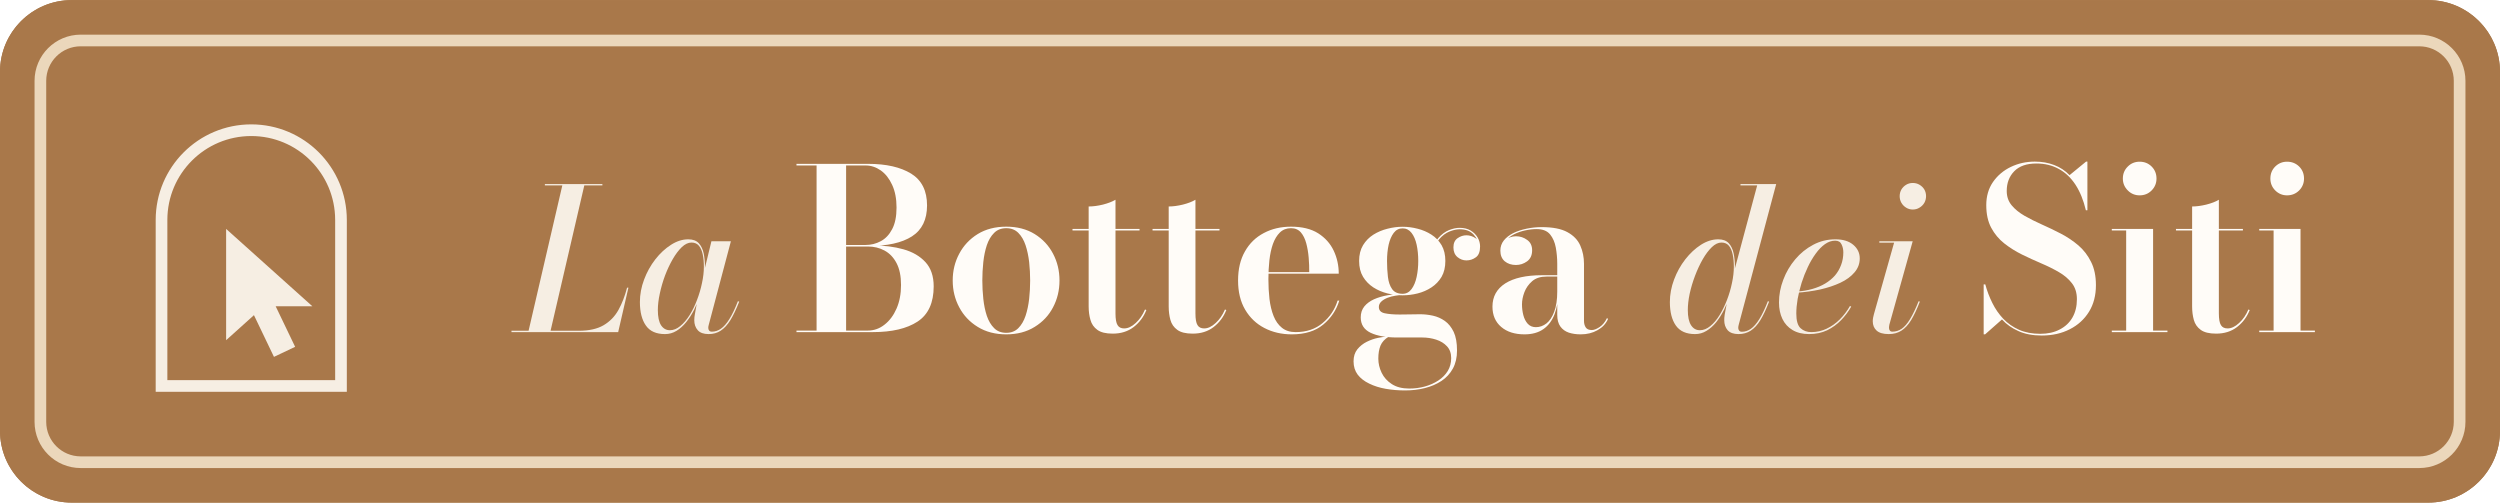
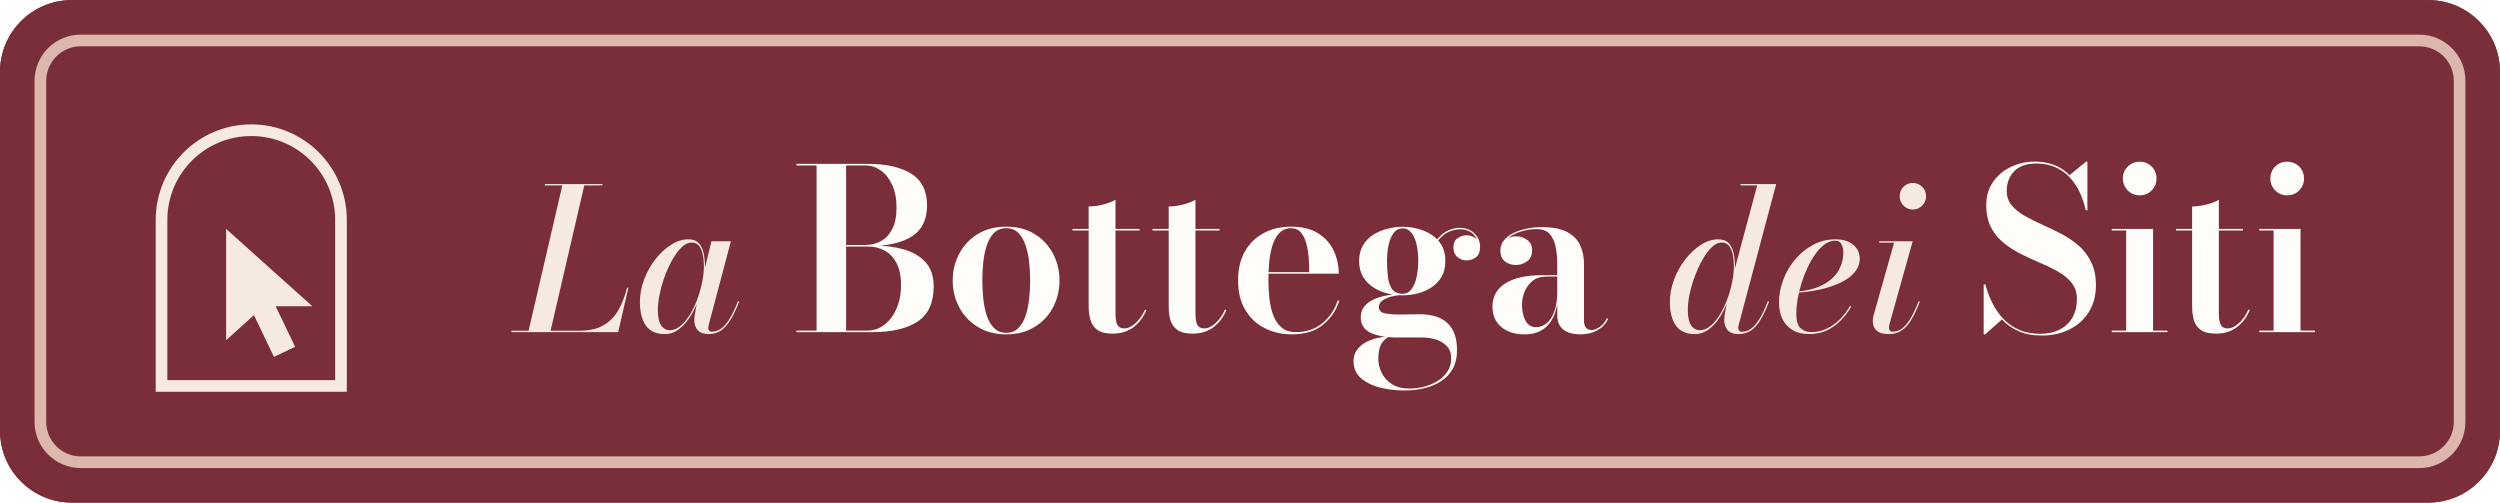
<svg xmlns="http://www.w3.org/2000/svg" viewBox="0 0 278.6 56" width="1114" height="224" role="img" aria-label="La Bottega dei Siti">
-   <path fill="#A9784A" d="M8 0h262.6a8 8 0 0 1 8 8v40a8 8 0 0 1-8 8H8a8 8 0 0 1-8-8V8a8 8 0 0 1 8-8z" />
-   <path fill="none" stroke="#A9784A" stroke-width="2" d="M8 1h262.6a7 7 0 0 1 7 7v40a7 7 0 0 1-7 7H8a7 7 0 0 1-7-7V8a7 7 0 0 1 7-7z" />
-   <path fill="none" stroke="#EBD7BB" stroke-width="1.3" d="M9 4.5h260.6a4.5 4.5 0 0 1 4.5 4.5v38a4.5 4.5 0 0 1-4.5 4.5H9A4.5 4.5 0 0 1 4.5 47V9A4.5 4.5 0 0 1 9 4.5z" />
-   <path fill="none" stroke="#F6EEE3" stroke-width="1.3" d="M18 43V24.5a10 10 0 0 1 20 0V43z" />
-   <path fill="#F6EEE3" d="M25.2 25.5L25.2 37.9L28.3 35.11L30.53 39.76L32.89 38.64L30.72 34.12L34.81 34.12Z" />
-   <path fill="#F6EEE3" d="M58.87 37 62.7 20.5H65.15L61.32 37ZM57 37V36.85H64.49Q66.22 36.85 67.27 36.23Q68.32 35.61 68.92 34.53Q69.52 33.45 69.88 32.05H70.03L68.89 37ZM60.72 20.65V20.5H67.13V20.65Z M74.11 37.22Q72.64 37.22 71.98 36.27Q71.31 35.32 71.31 33.65Q71.31 32.38 71.78 31.14Q72.24 29.91 73.03 28.89Q73.82 27.88 74.78 27.27Q75.73 26.66 76.7 26.66Q77.47 26.66 77.87 27.09Q78.27 27.53 78.42 28.23Q78.56 28.93 78.56 29.72Q78.56 30.39 78.42 31.21Q78.28 32.03 78.01 32.88Q77.74 33.72 77.36 34.5Q76.97 35.27 76.47 35.89Q75.97 36.51 75.39 36.86Q74.8 37.22 74.11 37.22ZM74.65 36.79Q75.25 36.79 75.8 36.33Q76.36 35.88 76.84 35.12Q77.32 34.36 77.67 33.43Q78.03 32.5 78.23 31.53Q78.44 30.57 78.44 29.71Q78.44 28.94 78.31 28.33Q78.18 27.73 77.89 27.38Q77.59 27.02 77.06 27.02Q76.52 27.02 75.98 27.53Q75.45 28.04 74.97 28.87Q74.49 29.7 74.11 30.7Q73.74 31.7 73.53 32.7Q73.31 33.7 73.31 34.54Q73.31 35.68 73.67 36.24Q74.04 36.79 74.65 36.79ZM78.97 37.22Q78.14 37.22 77.76 36.79Q77.37 36.35 77.37 35.67Q77.37 35.47 77.39 35.32Q77.4 35.16 77.43 35.05L77.7 33.53L78.22 31.86L78.5 30.09L79.28 26.88H81.45L78.98 36.2Q78.93 36.36 78.93 36.54Q78.93 36.71 79.03 36.83Q79.12 36.95 79.34 36.95Q79.87 36.95 80.34 36.62Q80.81 36.3 81.28 35.55Q81.75 34.8 82.23 33.56L82.38 33.6Q81.89 34.85 81.4 35.66Q80.9 36.46 80.32 36.84Q79.74 37.22 78.97 37.22Z" />
-   <path fill="#FFFCF8" d="M88.76 37V36.83H96.7Q97.74 36.83 98.57 36.17Q99.41 35.52 99.91 34.38Q100.41 33.24 100.41 31.75Q100.41 30.26 99.91 29.31Q99.41 28.36 98.57 27.91Q97.74 27.46 96.7 27.46H93.86V27.34H97.26Q99.14 27.34 100.67 27.77Q102.21 28.2 103.13 29.2Q104.05 30.2 104.05 31.9Q104.05 34.65 102.25 35.83Q100.46 37 97.26 37ZM91 36.92V18.32H94.29V36.92ZM93.86 27.41V27.29H96.46Q97.37 27.29 98.15 26.87Q98.94 26.45 99.42 25.53Q99.91 24.61 99.91 23.12Q99.91 21.64 99.42 20.59Q98.94 19.54 98.15 18.98Q97.36 18.43 96.46 18.43H88.76V18.25H96.76Q99.76 18.25 101.54 19.34Q103.31 20.44 103.31 22.88Q103.31 25.25 101.63 26.33Q99.95 27.41 96.76 27.41Z M112.14 37.25Q110.3 37.25 108.96 36.42Q107.62 35.6 106.9 34.24Q106.17 32.88 106.17 31.25Q106.17 29.62 106.9 28.26Q107.62 26.9 108.96 26.07Q110.3 25.25 112.14 25.25Q113.97 25.25 115.3 26.07Q116.64 26.9 117.35 28.26Q118.07 29.62 118.07 31.25Q118.07 32.88 117.35 34.24Q116.64 35.6 115.3 36.42Q113.97 37.25 112.14 37.25ZM112.14 37.08Q112.96 37.08 113.48 36.56Q114 36.04 114.29 35.18Q114.57 34.33 114.69 33.29Q114.8 32.26 114.8 31.25Q114.8 30.23 114.69 29.2Q114.57 28.17 114.29 27.32Q114 26.46 113.48 25.94Q112.96 25.42 112.14 25.42Q111.31 25.42 110.79 25.94Q110.26 26.46 109.97 27.32Q109.69 28.17 109.58 29.2Q109.47 30.23 109.47 31.25Q109.47 32.26 109.58 33.29Q109.69 34.33 109.97 35.18Q110.26 36.04 110.79 36.56Q111.31 37.08 112.14 37.08Z M124 37.17Q122.86 37.17 122.29 36.75Q121.71 36.33 121.52 35.64Q121.32 34.95 121.32 34.15V23Q122.05 23 122.91 22.79Q123.77 22.57 124.31 22.25V34.92Q124.31 35.86 124.54 36.22Q124.76 36.59 125.27 36.59Q125.91 36.59 126.56 35.99Q127.21 35.4 127.6 34.48L127.75 34.54Q127.29 35.7 126.33 36.44Q125.37 37.17 124 37.17ZM119.52 25.67V25.5H126.99V25.67Z M132.91 37.17Q131.77 37.17 131.2 36.75Q130.62 36.33 130.43 35.64Q130.24 34.95 130.24 34.15V23Q130.96 23 131.82 22.79Q132.69 22.57 133.22 22.25V34.92Q133.22 35.86 133.45 36.22Q133.67 36.59 134.19 36.59Q134.82 36.59 135.47 35.99Q136.12 35.4 136.51 34.48L136.66 34.54Q136.2 35.7 135.24 36.44Q134.29 37.17 132.91 37.17ZM128.44 25.67V25.5H135.9V25.67Z M143.96 37.25Q142.26 37.25 140.9 36.54Q139.55 35.84 138.76 34.5Q137.97 33.16 137.97 31.25Q137.97 29.34 138.74 28Q139.5 26.66 140.84 25.96Q142.17 25.25 143.87 25.25Q145.72 25.25 146.9 25.99Q148.07 26.74 148.63 27.93Q149.19 29.12 149.19 30.49H139.66V30.32H145.9Q145.91 29.55 145.84 28.71Q145.77 27.86 145.57 27.11Q145.37 26.36 144.97 25.89Q144.56 25.42 143.87 25.42Q143.12 25.42 142.63 25.9Q142.14 26.38 141.85 27.19Q141.57 28 141.46 29.01Q141.35 30.02 141.35 31.1Q141.35 32.25 141.47 33.31Q141.6 34.38 141.93 35.21Q142.26 36.04 142.86 36.52Q143.46 37 144.39 37Q146.19 37 147.39 35.99Q148.6 34.98 149.06 33.49H149.25Q148.76 35.09 147.45 36.17Q146.15 37.25 143.96 37.25Z M156.57 43.5Q155.46 43.5 154.43 43.32Q153.4 43.14 152.59 42.74Q151.77 42.35 151.3 41.74Q150.84 41.12 150.84 40.26Q150.84 39.45 151.26 38.92Q151.69 38.39 152.31 38.08Q152.94 37.77 153.57 37.64Q154.2 37.51 154.62 37.51H154.76Q154.09 37.91 153.84 38.51Q153.6 39.11 153.6 39.95Q153.6 40.76 153.97 41.53Q154.34 42.3 155.1 42.79Q155.86 43.29 157.06 43.29Q157.95 43.29 158.79 43.06Q159.62 42.83 160.29 42.39Q160.95 41.96 161.34 41.33Q161.72 40.7 161.72 39.9Q161.72 39.08 161.25 38.58Q160.79 38.08 160.05 37.84Q159.31 37.6 158.5 37.6Q158.24 37.6 157.67 37.6Q157.1 37.6 156.53 37.6Q155.96 37.6 155.69 37.6Q153.86 37.6 152.75 37.08Q151.64 36.55 151.64 35.36Q151.64 34.64 152.04 34.14Q152.44 33.65 153.12 33.34Q153.8 33.04 154.64 32.89Q155.47 32.75 156.36 32.75L156.35 32.86Q155.99 32.86 155.52 32.94Q155.06 33.01 154.64 33.17Q154.21 33.34 153.94 33.59Q153.66 33.85 153.66 34.2Q153.66 34.76 154.31 34.9Q154.96 35.04 155.99 35.04Q156.42 35.04 156.8 35.03Q157.19 35.02 157.55 35.02Q157.91 35.01 158.26 35.01Q158.96 35.01 159.69 35.17Q160.41 35.33 161.02 35.76Q161.62 36.19 162 36.98Q162.37 37.77 162.37 39.05Q162.37 40.21 161.91 41.06Q161.45 41.9 160.64 42.44Q159.82 42.98 158.78 43.24Q157.74 43.5 156.57 43.5ZM156.31 32.9Q155.47 32.9 154.62 32.69Q153.77 32.48 153.05 32.02Q152.34 31.56 151.9 30.84Q151.46 30.11 151.46 29.07Q151.46 28.04 151.9 27.31Q152.34 26.59 153.05 26.14Q153.77 25.69 154.62 25.48Q155.47 25.26 156.31 25.26Q157.14 25.26 157.98 25.48Q158.82 25.69 159.52 26.14Q160.22 26.59 160.65 27.31Q161.07 28.04 161.07 29.07Q161.07 30.11 160.65 30.84Q160.22 31.56 159.52 32.02Q158.82 32.48 157.98 32.69Q157.14 32.9 156.31 32.9ZM156.31 32.73Q156.91 32.73 157.3 32.21Q157.69 31.69 157.87 30.85Q158.05 30.01 158.05 29.07Q158.05 28.09 157.87 27.26Q157.69 26.44 157.3 25.94Q156.91 25.44 156.31 25.44Q155.7 25.44 155.32 25.94Q154.94 26.44 154.75 27.26Q154.57 28.09 154.57 29.07Q154.57 30.01 154.67 30.85Q154.77 31.69 155.14 32.21Q155.51 32.73 156.31 32.73ZM163.42 29.01Q162.87 29.01 162.42 28.64Q161.97 28.26 161.97 27.56Q161.97 26.85 162.44 26.53Q162.9 26.21 163.42 26.21Q163.95 26.21 164.43 26.53Q164.91 26.85 164.91 27.45H164.77Q164.77 26.74 164.23 26.14Q163.69 25.54 162.67 25.54Q162.15 25.54 161.53 25.79Q160.91 26.04 160.39 26.64Q159.87 27.25 159.62 28.32L159.5 28.25Q159.75 27.14 160.29 26.51Q160.84 25.89 161.48 25.63Q162.12 25.38 162.66 25.38Q163.39 25.38 163.89 25.68Q164.4 25.99 164.67 26.46Q164.94 26.94 164.94 27.45Q164.94 28.34 164.46 28.67Q163.99 29.01 163.42 29.01Z M176.15 37.25Q175.42 37.25 174.83 37.06Q174.24 36.86 173.89 36.38Q173.54 35.9 173.54 35.08V29.39Q173.54 28.49 173.38 27.59Q173.22 26.7 172.74 26.11Q172.25 25.52 171.25 25.52Q170.62 25.52 169.95 25.67Q169.29 25.81 168.7 26.11Q168.12 26.41 167.76 26.86Q167.4 27.31 167.4 27.92H167.22Q167.22 27.2 167.74 26.76Q168.26 26.32 168.94 26.32Q169.64 26.32 170.19 26.73Q170.74 27.12 170.74 27.88Q170.74 28.71 170.17 29.12Q169.61 29.52 168.94 29.52Q168.19 29.52 167.69 29.11Q167.2 28.69 167.2 27.92Q167.2 27.27 167.59 26.78Q167.99 26.29 168.65 25.96Q169.31 25.64 170.14 25.47Q170.96 25.3 171.81 25.3Q173.65 25.3 174.67 25.86Q175.7 26.42 176.11 27.36Q176.52 28.29 176.52 29.39V35.75Q176.52 36.17 176.71 36.47Q176.9 36.77 177.39 36.77Q177.76 36.77 178.27 36.43Q178.77 36.09 179.09 35.42L179.19 35.55Q178.84 36.34 178.02 36.79Q177.21 37.25 176.15 37.25ZM169.89 37.25Q168.26 37.25 167.29 36.42Q166.32 35.59 166.32 34.16Q166.32 32.49 167.75 31.57Q169.19 30.66 171.85 30.66H174.7V30.81H172.35Q171.35 30.81 170.75 31.32Q170.15 31.84 169.88 32.55Q169.61 33.26 169.61 33.91Q169.61 34.52 169.76 35.11Q169.91 35.69 170.25 36.07Q170.6 36.45 171.16 36.45Q171.8 36.45 172.34 36.03Q172.87 35.61 173.2 34.73Q173.54 33.85 173.54 32.48H173.65Q173.65 33.94 173.24 35.01Q172.82 36.09 171.99 36.67Q171.16 37.25 169.89 37.25Z" />
-   <path fill="#F6EEE3" d="M193.74 37.22Q192.92 37.22 192.53 36.79Q192.15 36.35 192.15 35.67Q192.15 35.56 192.16 35.39Q192.17 35.23 192.2 35.05L192.48 33.53L193.07 31.7L193.21 30.38L195.82 20.65H193.96V20.5H197.94L193.76 36.19Q193.71 36.36 193.71 36.54Q193.71 36.69 193.8 36.82Q193.89 36.96 194.12 36.96Q194.65 36.96 195.12 36.63Q195.59 36.3 196.06 35.55Q196.53 34.8 197.01 33.56L197.15 33.6Q196.67 34.85 196.18 35.66Q195.69 36.46 195.1 36.84Q194.51 37.22 193.74 37.22ZM188.9 37.22Q187.43 37.22 186.76 36.27Q186.09 35.32 186.09 33.65Q186.09 32.38 186.56 31.14Q187.02 29.91 187.81 28.89Q188.6 27.88 189.55 27.27Q190.51 26.66 191.48 26.66Q192.24 26.66 192.64 27.08Q193.04 27.51 193.19 28.2Q193.34 28.89 193.34 29.72Q193.34 30.39 193.2 31.21Q193.06 32.03 192.79 32.87Q192.52 33.71 192.14 34.49Q191.75 35.27 191.26 35.89Q190.76 36.51 190.17 36.86Q189.59 37.22 188.9 37.22ZM189.43 36.79Q190.03 36.79 190.59 36.33Q191.15 35.88 191.62 35.12Q192.09 34.36 192.45 33.43Q192.81 32.5 193.01 31.53Q193.22 30.57 193.22 29.71Q193.22 28.95 193.09 28.34Q192.96 27.73 192.67 27.38Q192.37 27.02 191.84 27.02Q191.3 27.02 190.77 27.53Q190.24 28.04 189.76 28.87Q189.28 29.71 188.9 30.71Q188.52 31.71 188.3 32.71Q188.09 33.71 188.09 34.54Q188.09 35.67 188.45 36.23Q188.81 36.79 189.43 36.79Z M201.61 37.22Q200.51 37.22 199.76 36.77Q199.01 36.32 198.63 35.53Q198.25 34.73 198.25 33.7Q198.25 32.41 198.73 31.16Q199.2 29.91 200.06 28.89Q200.92 27.87 202.06 27.27Q203.2 26.66 204.54 26.66Q205.82 26.66 206.54 27.28Q207.25 27.89 207.25 28.79Q207.25 29.66 206.67 30.34Q206.09 31.03 205.09 31.5Q204.08 31.97 202.84 32.25Q201.59 32.52 200.23 32.61V32.48Q201.17 32.42 201.97 32.19Q202.78 31.96 203.41 31.58Q204.04 31.2 204.49 30.69Q204.93 30.17 205.17 29.52Q205.42 28.87 205.42 28.11Q205.42 27.62 205.22 27.22Q205.03 26.81 204.51 26.81Q203.92 26.81 203.37 27.2Q202.82 27.59 202.34 28.26Q201.85 28.93 201.46 29.76Q201.06 30.6 200.77 31.51Q200.49 32.42 200.33 33.3Q200.18 34.18 200.18 34.93Q200.18 36.12 200.65 36.56Q201.13 37 201.85 37Q202.76 37 203.56 36.62Q204.36 36.24 205.02 35.59Q205.68 34.93 206.16 34.09L206.3 34.16Q205.84 34.98 205.17 35.67Q204.49 36.37 203.61 36.8Q202.72 37.22 201.61 37.22Z M210.48 37.22Q209.56 37.22 209.13 36.83Q208.7 36.44 208.7 35.79Q208.7 35.59 208.74 35.38Q208.78 35.17 208.83 35L211.08 27.03H209.43V26.88H213.15L210.55 36.17Q210.53 36.26 210.52 36.36Q210.51 36.45 210.51 36.53Q210.51 36.7 210.6 36.82Q210.68 36.95 210.9 36.95Q211.44 36.95 211.92 36.63Q212.39 36.31 212.85 35.56Q213.31 34.81 213.81 33.56L213.95 33.6Q213.47 34.85 212.98 35.66Q212.49 36.46 211.89 36.84Q211.3 37.22 210.48 37.22ZM213.16 23.34Q212.75 23.34 212.42 23.13Q212.09 22.93 211.89 22.59Q211.7 22.25 211.7 21.85Q211.7 21.45 211.89 21.11Q212.09 20.78 212.42 20.58Q212.75 20.38 213.16 20.38Q213.58 20.38 213.91 20.58Q214.25 20.78 214.45 21.11Q214.64 21.45 214.64 21.85Q214.64 22.25 214.45 22.59Q214.25 22.93 213.91 23.13Q213.58 23.34 213.16 23.34Z" />
-   <path fill="#FFFCF8" d="M227.53 37.38Q226.02 37.38 224.94 36.89Q223.85 36.41 223.1 35.59L221.22 37.25H221.06V31.68H221.24Q221.53 32.76 222.03 33.76Q222.52 34.75 223.25 35.52Q223.99 36.29 225 36.74Q226.02 37.19 227.37 37.19Q228.62 37.19 229.53 36.71Q230.45 36.24 230.95 35.38Q231.45 34.51 231.45 33.33Q231.45 32.27 230.9 31.56Q230.35 30.84 229.45 30.32Q228.56 29.8 227.48 29.34Q226.4 28.88 225.32 28.35Q224.25 27.82 223.35 27.11Q222.45 26.4 221.9 25.37Q221.35 24.34 221.35 22.85Q221.35 21.36 222.1 20.27Q222.86 19.18 224.09 18.59Q225.32 18 226.76 18Q227.94 18 228.92 18.38Q229.9 18.75 230.63 19.51L232.47 18H232.62V23.42H232.45Q232.05 21.74 231.29 20.57Q230.52 19.4 229.42 18.81Q228.32 18.21 226.94 18.21Q225.31 18.21 224.47 19.07Q223.63 19.93 223.63 21.27Q223.63 22.21 224.18 22.87Q224.72 23.52 225.6 24.03Q226.49 24.54 227.55 25.01Q228.61 25.48 229.67 26.03Q230.74 26.59 231.62 27.34Q232.5 28.1 233.03 29.18Q233.57 30.25 233.57 31.77Q233.57 33.48 232.8 34.73Q232.02 35.99 230.66 36.68Q229.3 37.38 227.53 37.38Z M238.44 21.76Q237.66 21.76 237.12 21.21Q236.57 20.66 236.57 19.89Q236.57 19.09 237.12 18.55Q237.66 18.01 238.44 18.01Q239.24 18.01 239.78 18.55Q240.32 19.09 240.32 19.89Q240.32 20.66 239.78 21.21Q239.24 21.76 238.44 21.76ZM239.94 25.5V36.83H241.54V37H235.34V36.83H236.94V25.67H235.34V25.5Z M246.96 37.17Q245.82 37.17 245.25 36.75Q244.67 36.33 244.48 35.64Q244.29 34.95 244.29 34.15V23Q245.01 23 245.87 22.79Q246.74 22.57 247.27 22.25V34.92Q247.27 35.86 247.5 36.22Q247.72 36.59 248.24 36.59Q248.87 36.59 249.52 35.99Q250.17 35.4 250.56 34.48L250.71 34.54Q250.25 35.7 249.29 36.44Q248.34 37.17 246.96 37.17ZM242.49 25.67V25.5H249.95V25.67Z M254.87 21.76Q254.1 21.76 253.55 21.21Q253.01 20.66 253.01 19.89Q253.01 19.09 253.55 18.55Q254.1 18.01 254.87 18.01Q255.67 18.01 256.22 18.55Q256.76 19.09 256.76 19.89Q256.76 20.66 256.22 21.21Q255.67 21.76 254.87 21.76ZM256.37 25.5V36.83H257.97V37H251.77V36.83H253.37V25.67H251.77V25.5Z" />
+   <path fill="#7A2E3A" d="M8 0h262.6a8 8 0 0 1 8 8v40a8 8 0 0 1-8 8H8a8 8 0 0 1-8-8V8a8 8 0 0 1 8-8z" />
+   <path fill="none" stroke="#7A2E3A" stroke-width="2" d="M8 1h262.6a7 7 0 0 1 7 7v40a7 7 0 0 1-7 7H8a7 7 0 0 1-7-7V8a7 7 0 0 1 7-7z" />
+   <path fill="none" stroke="#DDB7AE" stroke-width="1.3" d="M9 4.5h260.6a4.5 4.5 0 0 1 4.5 4.5v38a4.5 4.5 0 0 1-4.5 4.5H9A4.5 4.5 0 0 1 4.5 47V9A4.5 4.5 0 0 1 9 4.5z" />
+   <path fill="none" stroke="#F5E9E2" stroke-width="1.3" d="M18 43V24.5a10 10 0 0 1 20 0V43z" />
+   <path fill="#F5E9E2" d="M25.2 25.5L25.2 37.9L28.3 35.11L30.53 39.76L32.89 38.64L30.72 34.12L34.81 34.12Z" />
+   <path fill="#F5E9E2" d="M58.87 37 62.7 20.5H65.15L61.32 37ZM57 37V36.85H64.49Q66.22 36.85 67.27 36.23Q68.32 35.61 68.92 34.53Q69.52 33.45 69.88 32.05H70.03L68.89 37ZM60.72 20.65V20.5H67.13V20.65Z M74.11 37.22Q72.64 37.22 71.98 36.27Q71.31 35.32 71.31 33.65Q71.31 32.38 71.78 31.14Q72.24 29.91 73.03 28.89Q73.82 27.88 74.78 27.27Q75.73 26.66 76.7 26.66Q77.47 26.66 77.87 27.09Q78.27 27.53 78.42 28.23Q78.56 28.93 78.56 29.72Q78.56 30.39 78.42 31.21Q78.28 32.03 78.01 32.88Q77.74 33.72 77.36 34.5Q76.97 35.27 76.47 35.89Q75.97 36.51 75.39 36.86Q74.8 37.22 74.11 37.22ZM74.65 36.79Q75.25 36.79 75.8 36.33Q76.36 35.88 76.84 35.12Q77.32 34.36 77.67 33.43Q78.03 32.5 78.23 31.53Q78.44 30.57 78.44 29.71Q78.44 28.94 78.31 28.33Q78.18 27.73 77.89 27.38Q77.59 27.02 77.06 27.02Q76.52 27.02 75.98 27.53Q75.45 28.04 74.97 28.87Q74.49 29.7 74.11 30.7Q73.74 31.7 73.53 32.7Q73.31 33.7 73.31 34.54Q73.31 35.68 73.67 36.24Q74.04 36.79 74.65 36.79ZM78.97 37.22Q78.14 37.22 77.76 36.79Q77.37 36.35 77.37 35.67Q77.37 35.47 77.39 35.32Q77.4 35.16 77.43 35.05L77.7 33.53L78.22 31.86L78.5 30.09L79.28 26.88H81.45L78.98 36.2Q78.93 36.36 78.93 36.54Q78.93 36.71 79.03 36.83Q79.12 36.95 79.34 36.95Q79.87 36.95 80.34 36.62Q80.81 36.3 81.28 35.55Q81.75 34.8 82.23 33.56L82.38 33.6Q81.89 34.85 81.4 35.66Q80.9 36.46 80.32 36.84Q79.74 37.22 78.97 37.22Z" />
+   <path fill="#FFFDF9" d="M88.76 37V36.83H96.7Q97.74 36.83 98.57 36.17Q99.41 35.52 99.91 34.38Q100.41 33.24 100.41 31.75Q100.41 30.26 99.91 29.31Q99.41 28.36 98.57 27.91Q97.74 27.46 96.7 27.46H93.86V27.34H97.26Q99.14 27.34 100.67 27.77Q102.21 28.2 103.13 29.2Q104.05 30.2 104.05 31.9Q104.05 34.65 102.25 35.83Q100.46 37 97.26 37ZM91 36.92V18.32H94.29V36.92ZM93.86 27.41V27.29H96.46Q97.37 27.29 98.15 26.87Q98.94 26.45 99.42 25.53Q99.91 24.61 99.91 23.12Q99.91 21.64 99.42 20.59Q98.94 19.54 98.15 18.98Q97.36 18.43 96.46 18.43H88.76V18.25H96.76Q99.76 18.25 101.54 19.34Q103.31 20.44 103.31 22.88Q103.31 25.25 101.63 26.33Q99.95 27.41 96.76 27.41Z M112.14 37.25Q110.3 37.25 108.96 36.42Q107.62 35.6 106.9 34.24Q106.17 32.88 106.17 31.25Q106.17 29.62 106.9 28.26Q107.62 26.9 108.96 26.07Q110.3 25.25 112.14 25.25Q113.97 25.25 115.3 26.07Q116.64 26.9 117.35 28.26Q118.07 29.62 118.07 31.25Q118.07 32.88 117.35 34.24Q116.64 35.6 115.3 36.42Q113.97 37.25 112.14 37.25ZM112.14 37.08Q112.96 37.08 113.48 36.56Q114 36.04 114.29 35.18Q114.57 34.33 114.69 33.29Q114.8 32.26 114.8 31.25Q114.8 30.23 114.69 29.2Q114.57 28.17 114.29 27.32Q114 26.46 113.48 25.94Q112.96 25.42 112.14 25.42Q111.31 25.42 110.79 25.94Q110.26 26.46 109.97 27.32Q109.69 28.17 109.58 29.2Q109.47 30.23 109.47 31.25Q109.47 32.26 109.58 33.29Q109.69 34.33 109.97 35.18Q110.26 36.04 110.79 36.56Q111.31 37.08 112.14 37.08Z M124 37.17Q122.86 37.17 122.29 36.75Q121.71 36.33 121.52 35.64Q121.32 34.95 121.32 34.15V23Q122.05 23 122.91 22.79Q123.77 22.57 124.31 22.25V34.92Q124.31 35.86 124.54 36.22Q124.76 36.59 125.27 36.59Q125.91 36.59 126.56 35.99Q127.21 35.4 127.6 34.48L127.75 34.54Q127.29 35.7 126.33 36.44Q125.37 37.17 124 37.17ZM119.52 25.67V25.5H126.99V25.67Z M132.91 37.17Q131.77 37.17 131.2 36.75Q130.62 36.33 130.43 35.64Q130.24 34.95 130.24 34.15V23Q130.96 23 131.82 22.79Q132.69 22.57 133.22 22.25V34.92Q133.22 35.86 133.45 36.22Q133.67 36.59 134.19 36.59Q134.82 36.59 135.47 35.99Q136.12 35.4 136.51 34.48L136.66 34.54Q136.2 35.7 135.24 36.44Q134.29 37.17 132.91 37.17ZM128.44 25.67V25.5H135.9V25.67Z M143.96 37.25Q142.26 37.25 140.9 36.54Q139.55 35.84 138.76 34.5Q137.97 33.16 137.97 31.25Q137.97 29.34 138.74 28Q139.5 26.66 140.84 25.96Q142.17 25.25 143.87 25.25Q145.72 25.25 146.9 25.99Q148.07 26.74 148.63 27.93Q149.19 29.12 149.19 30.49H139.66V30.32H145.9Q145.91 29.55 145.84 28.71Q145.77 27.86 145.57 27.11Q145.37 26.36 144.97 25.89Q144.56 25.42 143.87 25.42Q143.12 25.42 142.63 25.9Q142.14 26.38 141.85 27.19Q141.57 28 141.46 29.01Q141.35 30.02 141.35 31.1Q141.35 32.25 141.47 33.31Q141.6 34.38 141.93 35.21Q142.26 36.04 142.86 36.52Q143.46 37 144.39 37Q146.19 37 147.39 35.99Q148.6 34.98 149.06 33.49H149.25Q148.76 35.09 147.45 36.17Q146.15 37.25 143.96 37.25Z M156.57 43.5Q155.46 43.5 154.43 43.32Q153.4 43.14 152.59 42.74Q151.77 42.35 151.3 41.74Q150.84 41.12 150.84 40.26Q150.84 39.45 151.26 38.92Q151.69 38.39 152.31 38.08Q152.94 37.77 153.57 37.64Q154.2 37.51 154.62 37.51H154.76Q154.09 37.91 153.84 38.51Q153.6 39.11 153.6 39.95Q153.6 40.76 153.97 41.53Q154.34 42.3 155.1 42.79Q155.86 43.29 157.06 43.29Q157.95 43.29 158.79 43.06Q159.62 42.83 160.29 42.39Q160.95 41.96 161.34 41.33Q161.72 40.7 161.72 39.9Q161.72 39.08 161.25 38.58Q160.79 38.08 160.05 37.84Q159.31 37.6 158.5 37.6Q158.24 37.6 157.67 37.6Q157.1 37.6 156.53 37.6Q155.96 37.6 155.69 37.6Q153.86 37.6 152.75 37.08Q151.64 36.55 151.64 35.36Q151.64 34.64 152.04 34.14Q152.44 33.65 153.12 33.34Q153.8 33.04 154.64 32.89Q155.47 32.75 156.36 32.75L156.35 32.86Q155.99 32.86 155.52 32.94Q155.06 33.01 154.64 33.17Q154.21 33.34 153.94 33.59Q153.66 33.85 153.66 34.2Q153.66 34.76 154.31 34.9Q154.96 35.04 155.99 35.04Q156.42 35.04 156.8 35.03Q157.19 35.02 157.55 35.02Q157.91 35.01 158.26 35.01Q158.96 35.01 159.69 35.17Q160.41 35.33 161.02 35.76Q161.62 36.19 162 36.98Q162.37 37.77 162.37 39.05Q162.37 40.21 161.91 41.06Q161.45 41.9 160.64 42.44Q159.82 42.98 158.78 43.24Q157.74 43.5 156.57 43.5ZM156.31 32.9Q155.47 32.9 154.62 32.69Q153.77 32.48 153.05 32.02Q152.34 31.56 151.9 30.84Q151.46 30.11 151.46 29.07Q151.46 28.04 151.9 27.31Q152.34 26.59 153.05 26.14Q153.77 25.69 154.62 25.48Q155.47 25.26 156.31 25.26Q157.14 25.26 157.98 25.48Q158.82 25.69 159.52 26.14Q160.22 26.59 160.65 27.31Q161.07 28.04 161.07 29.07Q161.07 30.11 160.65 30.84Q160.22 31.56 159.52 32.02Q158.82 32.48 157.98 32.69Q157.14 32.9 156.31 32.9ZM156.31 32.73Q156.91 32.73 157.3 32.21Q157.69 31.69 157.87 30.85Q158.05 30.01 158.05 29.07Q158.05 28.09 157.87 27.26Q157.69 26.44 157.3 25.94Q156.91 25.44 156.31 25.44Q155.7 25.44 155.32 25.94Q154.94 26.44 154.75 27.26Q154.57 28.09 154.57 29.07Q154.57 30.01 154.67 30.85Q154.77 31.69 155.14 32.21Q155.51 32.73 156.31 32.73ZM163.42 29.01Q162.87 29.01 162.42 28.64Q161.97 28.26 161.97 27.56Q161.97 26.85 162.44 26.53Q162.9 26.21 163.42 26.21Q163.95 26.21 164.43 26.53Q164.91 26.85 164.91 27.45H164.77Q164.77 26.74 164.23 26.14Q163.69 25.54 162.67 25.54Q162.15 25.54 161.53 25.79Q160.91 26.04 160.39 26.64Q159.87 27.25 159.62 28.32L159.5 28.25Q159.75 27.14 160.29 26.51Q160.84 25.89 161.48 25.63Q162.12 25.38 162.66 25.38Q163.39 25.38 163.89 25.68Q164.4 25.99 164.67 26.46Q164.94 26.94 164.94 27.45Q164.94 28.34 164.46 28.67Q163.99 29.01 163.42 29.01Z M176.15 37.25Q175.42 37.25 174.83 37.06Q174.24 36.86 173.89 36.38Q173.54 35.9 173.54 35.08V29.39Q173.54 28.49 173.38 27.59Q173.22 26.7 172.74 26.11Q172.25 25.52 171.25 25.52Q170.62 25.52 169.95 25.67Q169.29 25.81 168.7 26.11Q168.12 26.41 167.76 26.86Q167.4 27.31 167.4 27.92H167.22Q167.22 27.2 167.74 26.76Q168.26 26.32 168.94 26.32Q169.64 26.32 170.19 26.73Q170.74 27.12 170.74 27.88Q170.74 28.71 170.17 29.12Q169.61 29.52 168.94 29.52Q168.19 29.52 167.69 29.11Q167.2 28.69 167.2 27.92Q167.2 27.27 167.59 26.78Q167.99 26.29 168.65 25.96Q169.31 25.64 170.14 25.47Q170.96 25.3 171.81 25.3Q173.65 25.3 174.67 25.86Q175.7 26.42 176.11 27.36Q176.52 28.29 176.52 29.39V35.75Q176.52 36.17 176.71 36.47Q176.9 36.77 177.39 36.77Q177.76 36.77 178.27 36.43Q178.77 36.09 179.09 35.42L179.19 35.55Q178.84 36.34 178.02 36.79Q177.21 37.25 176.15 37.25ZM169.89 37.25Q168.26 37.25 167.29 36.42Q166.32 35.59 166.32 34.16Q166.32 32.49 167.75 31.57Q169.19 30.66 171.85 30.66H174.7V30.81H172.35Q171.35 30.81 170.75 31.32Q170.15 31.84 169.88 32.55Q169.61 33.26 169.61 33.91Q169.61 34.52 169.76 35.11Q169.91 35.69 170.25 36.07Q170.6 36.45 171.16 36.45Q171.8 36.45 172.34 36.03Q172.87 35.61 173.2 34.73Q173.54 33.85 173.54 32.48H173.65Q173.65 33.94 173.24 35.01Q172.82 36.09 171.99 36.67Q171.16 37.25 169.89 37.25Z" />
+   <path fill="#F5E9E2" d="M193.74 37.22Q192.92 37.22 192.53 36.79Q192.15 36.35 192.15 35.67Q192.15 35.56 192.16 35.39Q192.17 35.23 192.2 35.05L192.48 33.53L193.07 31.7L193.21 30.38L195.82 20.65H193.96V20.5H197.94L193.76 36.19Q193.71 36.36 193.71 36.54Q193.71 36.69 193.8 36.82Q193.89 36.96 194.12 36.96Q194.65 36.96 195.12 36.63Q195.59 36.3 196.06 35.55Q196.53 34.8 197.01 33.56L197.15 33.6Q196.67 34.85 196.18 35.66Q195.69 36.46 195.1 36.84Q194.51 37.22 193.74 37.22ZM188.9 37.22Q187.43 37.22 186.76 36.27Q186.09 35.32 186.09 33.65Q186.09 32.38 186.56 31.14Q187.02 29.91 187.81 28.89Q188.6 27.88 189.55 27.27Q190.51 26.66 191.48 26.66Q192.24 26.66 192.64 27.08Q193.04 27.51 193.19 28.2Q193.34 28.89 193.34 29.72Q193.34 30.39 193.2 31.21Q193.06 32.03 192.79 32.87Q192.52 33.71 192.14 34.49Q191.75 35.27 191.26 35.89Q190.76 36.51 190.17 36.86Q189.59 37.22 188.9 37.22ZM189.43 36.79Q190.03 36.79 190.59 36.33Q191.15 35.88 191.62 35.12Q192.09 34.36 192.45 33.43Q192.81 32.5 193.01 31.53Q193.22 30.57 193.22 29.71Q193.22 28.95 193.09 28.34Q192.96 27.73 192.67 27.38Q192.37 27.02 191.84 27.02Q191.3 27.02 190.77 27.53Q190.24 28.04 189.76 28.87Q189.28 29.71 188.9 30.71Q188.52 31.71 188.3 32.71Q188.09 33.71 188.09 34.54Q188.09 35.67 188.45 36.23Q188.81 36.79 189.43 36.79Z M201.61 37.22Q200.51 37.22 199.76 36.77Q199.01 36.32 198.63 35.53Q198.25 34.73 198.25 33.7Q198.25 32.41 198.73 31.16Q199.2 29.91 200.06 28.89Q200.92 27.87 202.06 27.27Q203.2 26.66 204.54 26.66Q205.82 26.66 206.54 27.28Q207.25 27.89 207.25 28.79Q207.25 29.66 206.67 30.34Q206.09 31.03 205.09 31.5Q204.08 31.97 202.84 32.25Q201.59 32.52 200.23 32.61V32.48Q201.17 32.42 201.97 32.19Q202.78 31.96 203.41 31.58Q204.04 31.2 204.49 30.69Q204.93 30.17 205.17 29.52Q205.42 28.87 205.42 28.11Q205.42 27.62 205.22 27.22Q205.03 26.81 204.51 26.81Q203.92 26.81 203.37 27.2Q202.82 27.59 202.34 28.26Q201.85 28.93 201.46 29.76Q201.06 30.6 200.77 31.51Q200.49 32.42 200.33 33.3Q200.18 34.18 200.18 34.93Q200.18 36.12 200.65 36.56Q201.13 37 201.85 37Q202.76 37 203.56 36.62Q204.36 36.24 205.02 35.59Q205.68 34.93 206.16 34.09L206.3 34.16Q205.84 34.98 205.17 35.67Q204.49 36.37 203.61 36.8Q202.72 37.22 201.61 37.22Z M210.48 37.22Q209.56 37.22 209.13 36.83Q208.7 36.44 208.7 35.79Q208.7 35.59 208.74 35.38Q208.78 35.17 208.83 35L211.08 27.03H209.43V26.88H213.15L210.55 36.17Q210.53 36.26 210.52 36.36Q210.51 36.45 210.51 36.53Q210.51 36.7 210.6 36.82Q210.68 36.95 210.9 36.95Q211.44 36.95 211.92 36.63Q212.39 36.31 212.85 35.56Q213.31 34.81 213.81 33.56L213.95 33.6Q213.47 34.85 212.98 35.66Q212.49 36.46 211.89 36.84Q211.3 37.22 210.48 37.22ZM213.16 23.34Q212.75 23.34 212.42 23.13Q212.09 22.93 211.89 22.59Q211.7 22.25 211.7 21.85Q211.7 21.45 211.89 21.11Q212.09 20.78 212.42 20.58Q212.75 20.38 213.16 20.38Q213.58 20.38 213.91 20.58Q214.25 20.78 214.45 21.11Q214.64 21.45 214.64 21.85Q214.64 22.25 214.45 22.59Q214.25 22.93 213.91 23.13Q213.58 23.34 213.16 23.34Z" />
+   <path fill="#FFFDF9" d="M227.53 37.38Q226.02 37.38 224.94 36.89Q223.85 36.41 223.1 35.59L221.22 37.25H221.06V31.68H221.24Q221.53 32.76 222.03 33.76Q222.52 34.75 223.25 35.52Q223.99 36.29 225 36.74Q226.02 37.19 227.37 37.19Q228.62 37.19 229.53 36.71Q230.45 36.24 230.95 35.38Q231.45 34.51 231.45 33.33Q231.45 32.27 230.9 31.56Q230.35 30.84 229.45 30.32Q228.56 29.8 227.48 29.34Q226.4 28.88 225.32 28.35Q224.25 27.82 223.35 27.11Q222.45 26.4 221.9 25.37Q221.35 24.34 221.35 22.85Q221.35 21.36 222.1 20.27Q222.86 19.18 224.09 18.59Q225.32 18 226.76 18Q227.94 18 228.92 18.38Q229.9 18.75 230.63 19.51L232.47 18H232.62V23.42H232.45Q232.05 21.74 231.29 20.57Q230.52 19.4 229.42 18.81Q228.32 18.21 226.94 18.21Q225.31 18.21 224.47 19.07Q223.63 19.93 223.63 21.27Q223.63 22.21 224.18 22.87Q224.72 23.52 225.6 24.03Q226.49 24.54 227.55 25.01Q228.61 25.48 229.67 26.03Q230.74 26.59 231.62 27.34Q232.5 28.1 233.03 29.18Q233.57 30.25 233.57 31.77Q233.57 33.48 232.8 34.73Q232.02 35.99 230.66 36.68Q229.3 37.38 227.53 37.38Z M238.44 21.76Q237.66 21.76 237.12 21.21Q236.57 20.66 236.57 19.89Q236.57 19.09 237.12 18.55Q237.66 18.01 238.44 18.01Q239.24 18.01 239.78 18.55Q240.32 19.09 240.32 19.89Q240.32 20.66 239.78 21.21Q239.24 21.76 238.44 21.76ZM239.94 25.5V36.83H241.54V37H235.34V36.83H236.94V25.67H235.34V25.5Z M246.96 37.17Q245.82 37.17 245.25 36.75Q244.67 36.33 244.48 35.64Q244.29 34.95 244.29 34.15V23Q245.01 23 245.87 22.79Q246.74 22.57 247.27 22.25V34.92Q247.27 35.86 247.5 36.22Q247.72 36.59 248.24 36.59Q248.87 36.59 249.52 35.99Q250.17 35.4 250.56 34.48L250.71 34.54Q250.25 35.7 249.29 36.44Q248.34 37.17 246.96 37.17ZM242.49 25.67V25.5H249.95V25.67Z M254.87 21.76Q254.1 21.76 253.55 21.21Q253.01 20.66 253.01 19.89Q253.01 19.09 253.55 18.55Q254.1 18.01 254.87 18.01Q255.67 18.01 256.22 18.55Q256.76 19.09 256.76 19.89Q256.76 20.66 256.22 21.21Q255.67 21.76 254.87 21.76ZM256.37 25.5V36.83H257.97V37H251.77V36.83H253.37V25.67H251.77V25.5Z" />
</svg>
